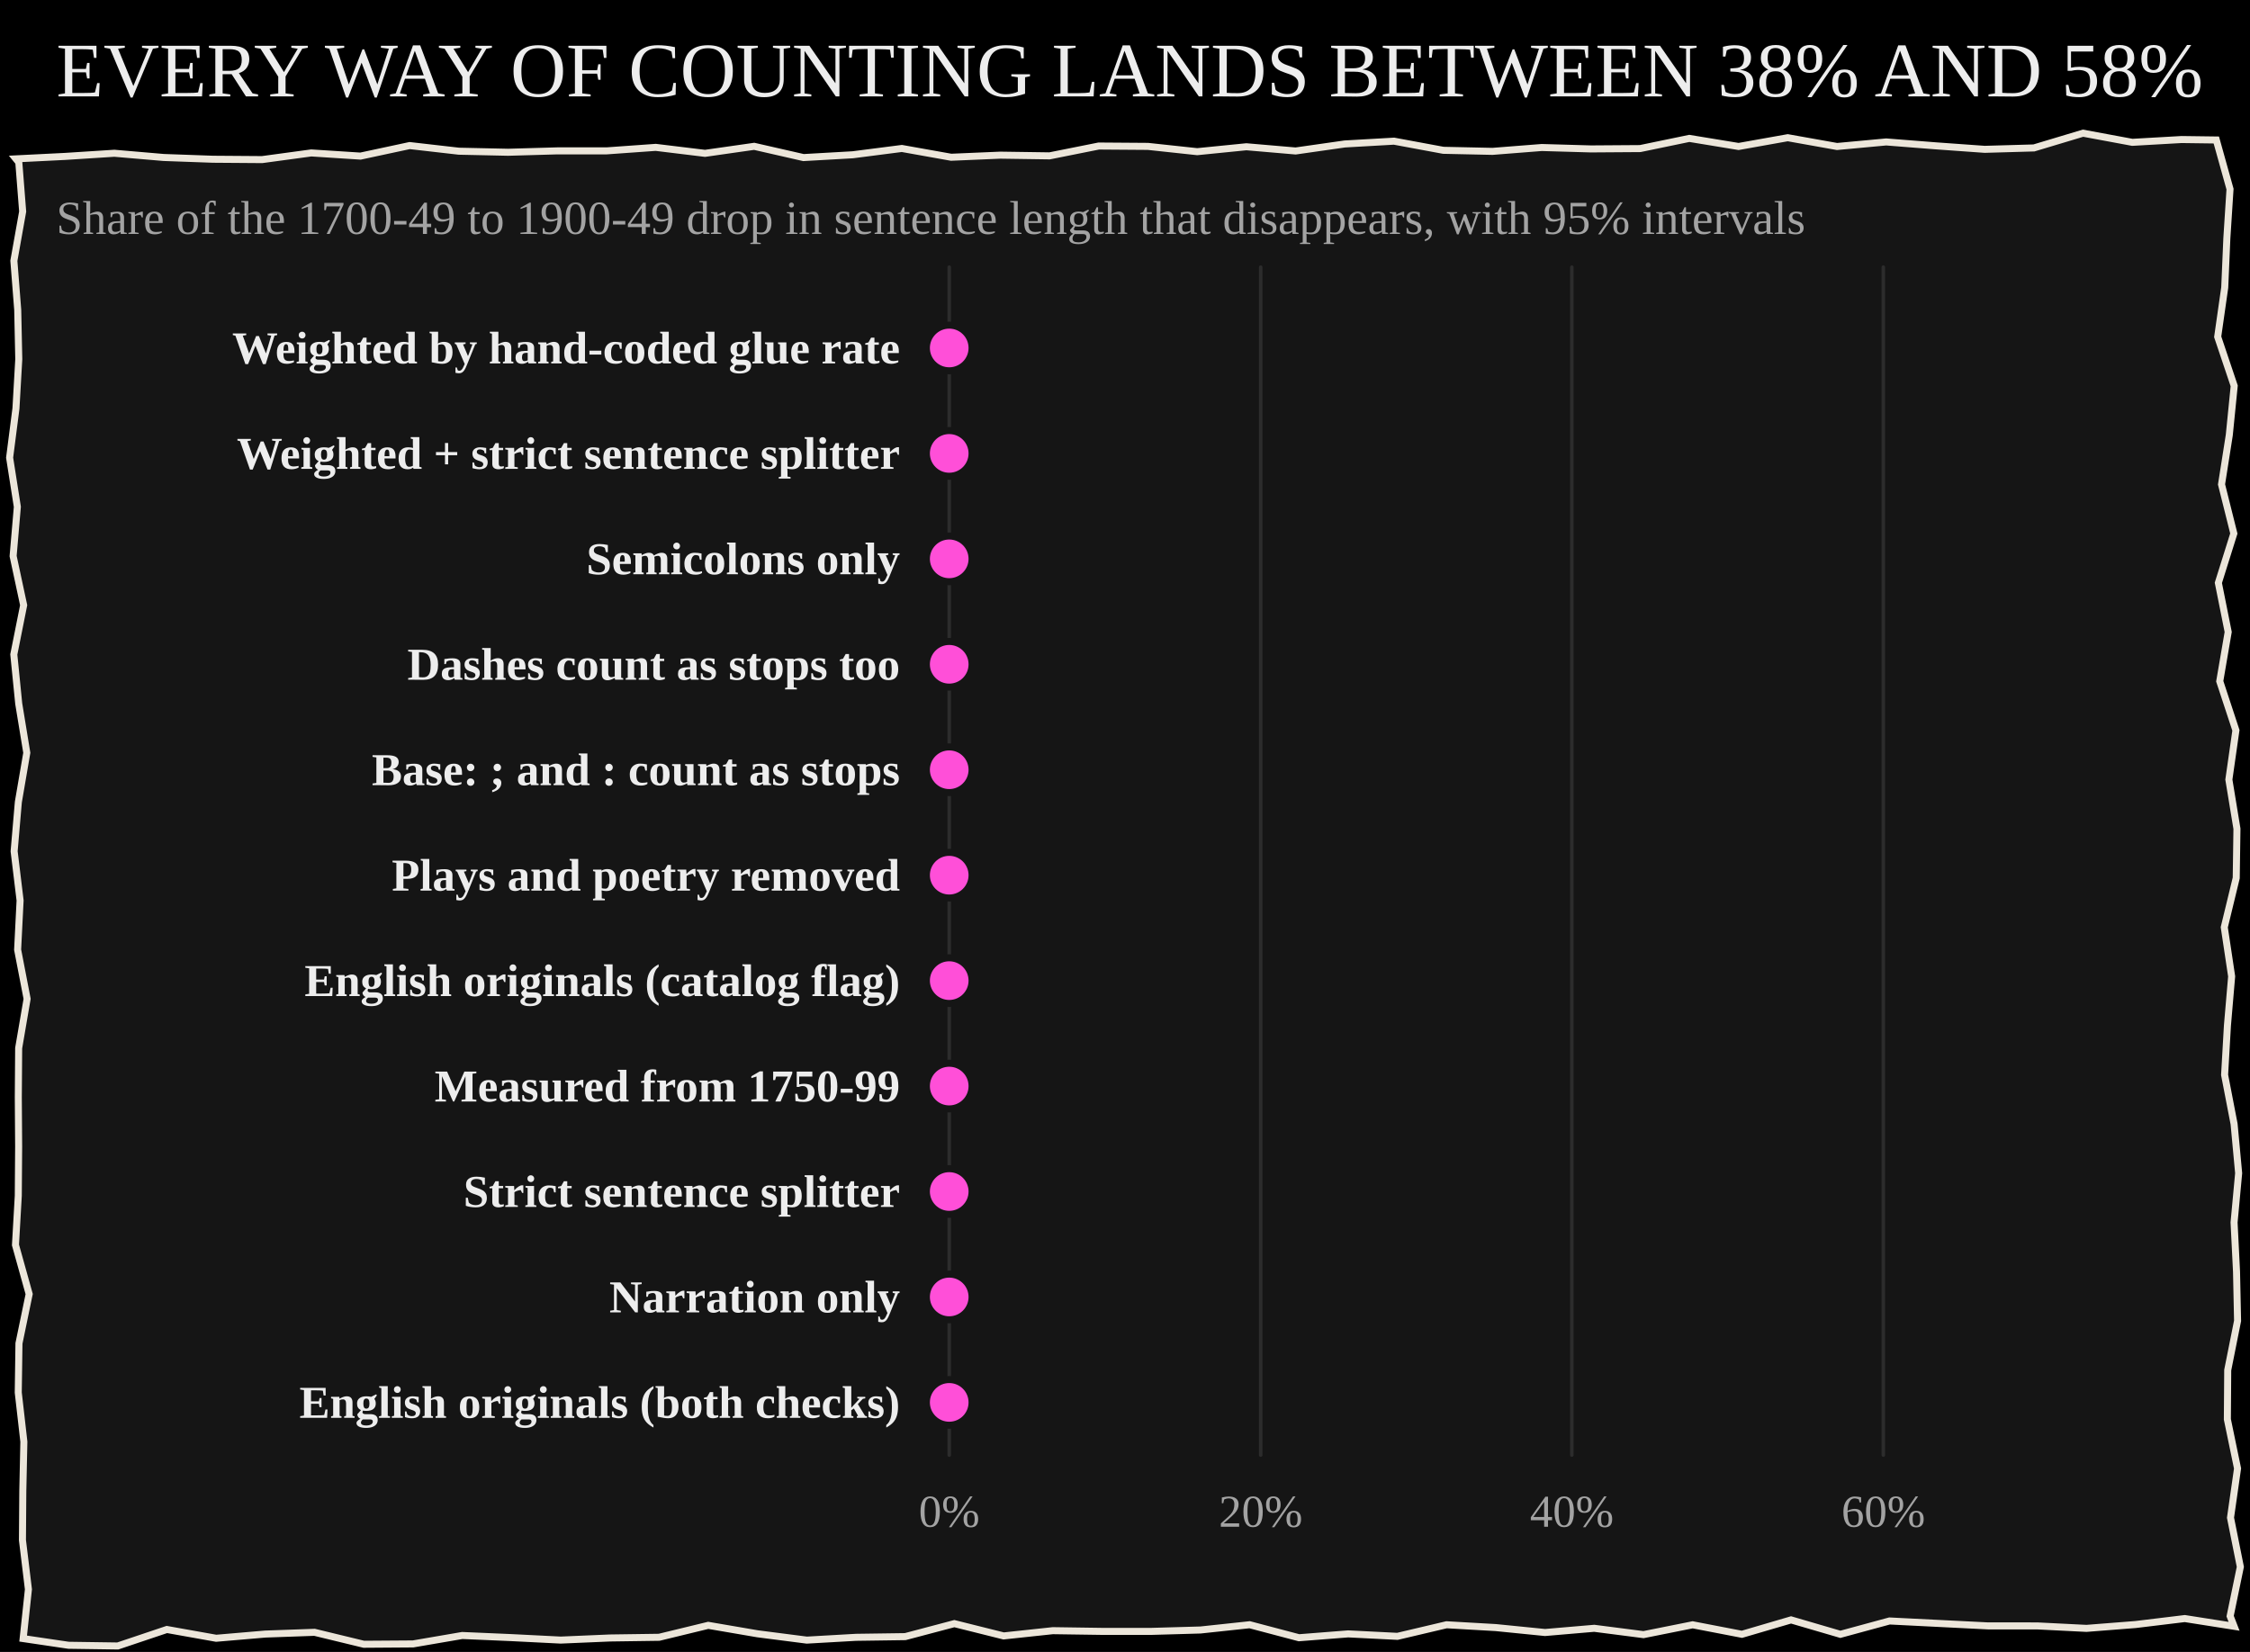
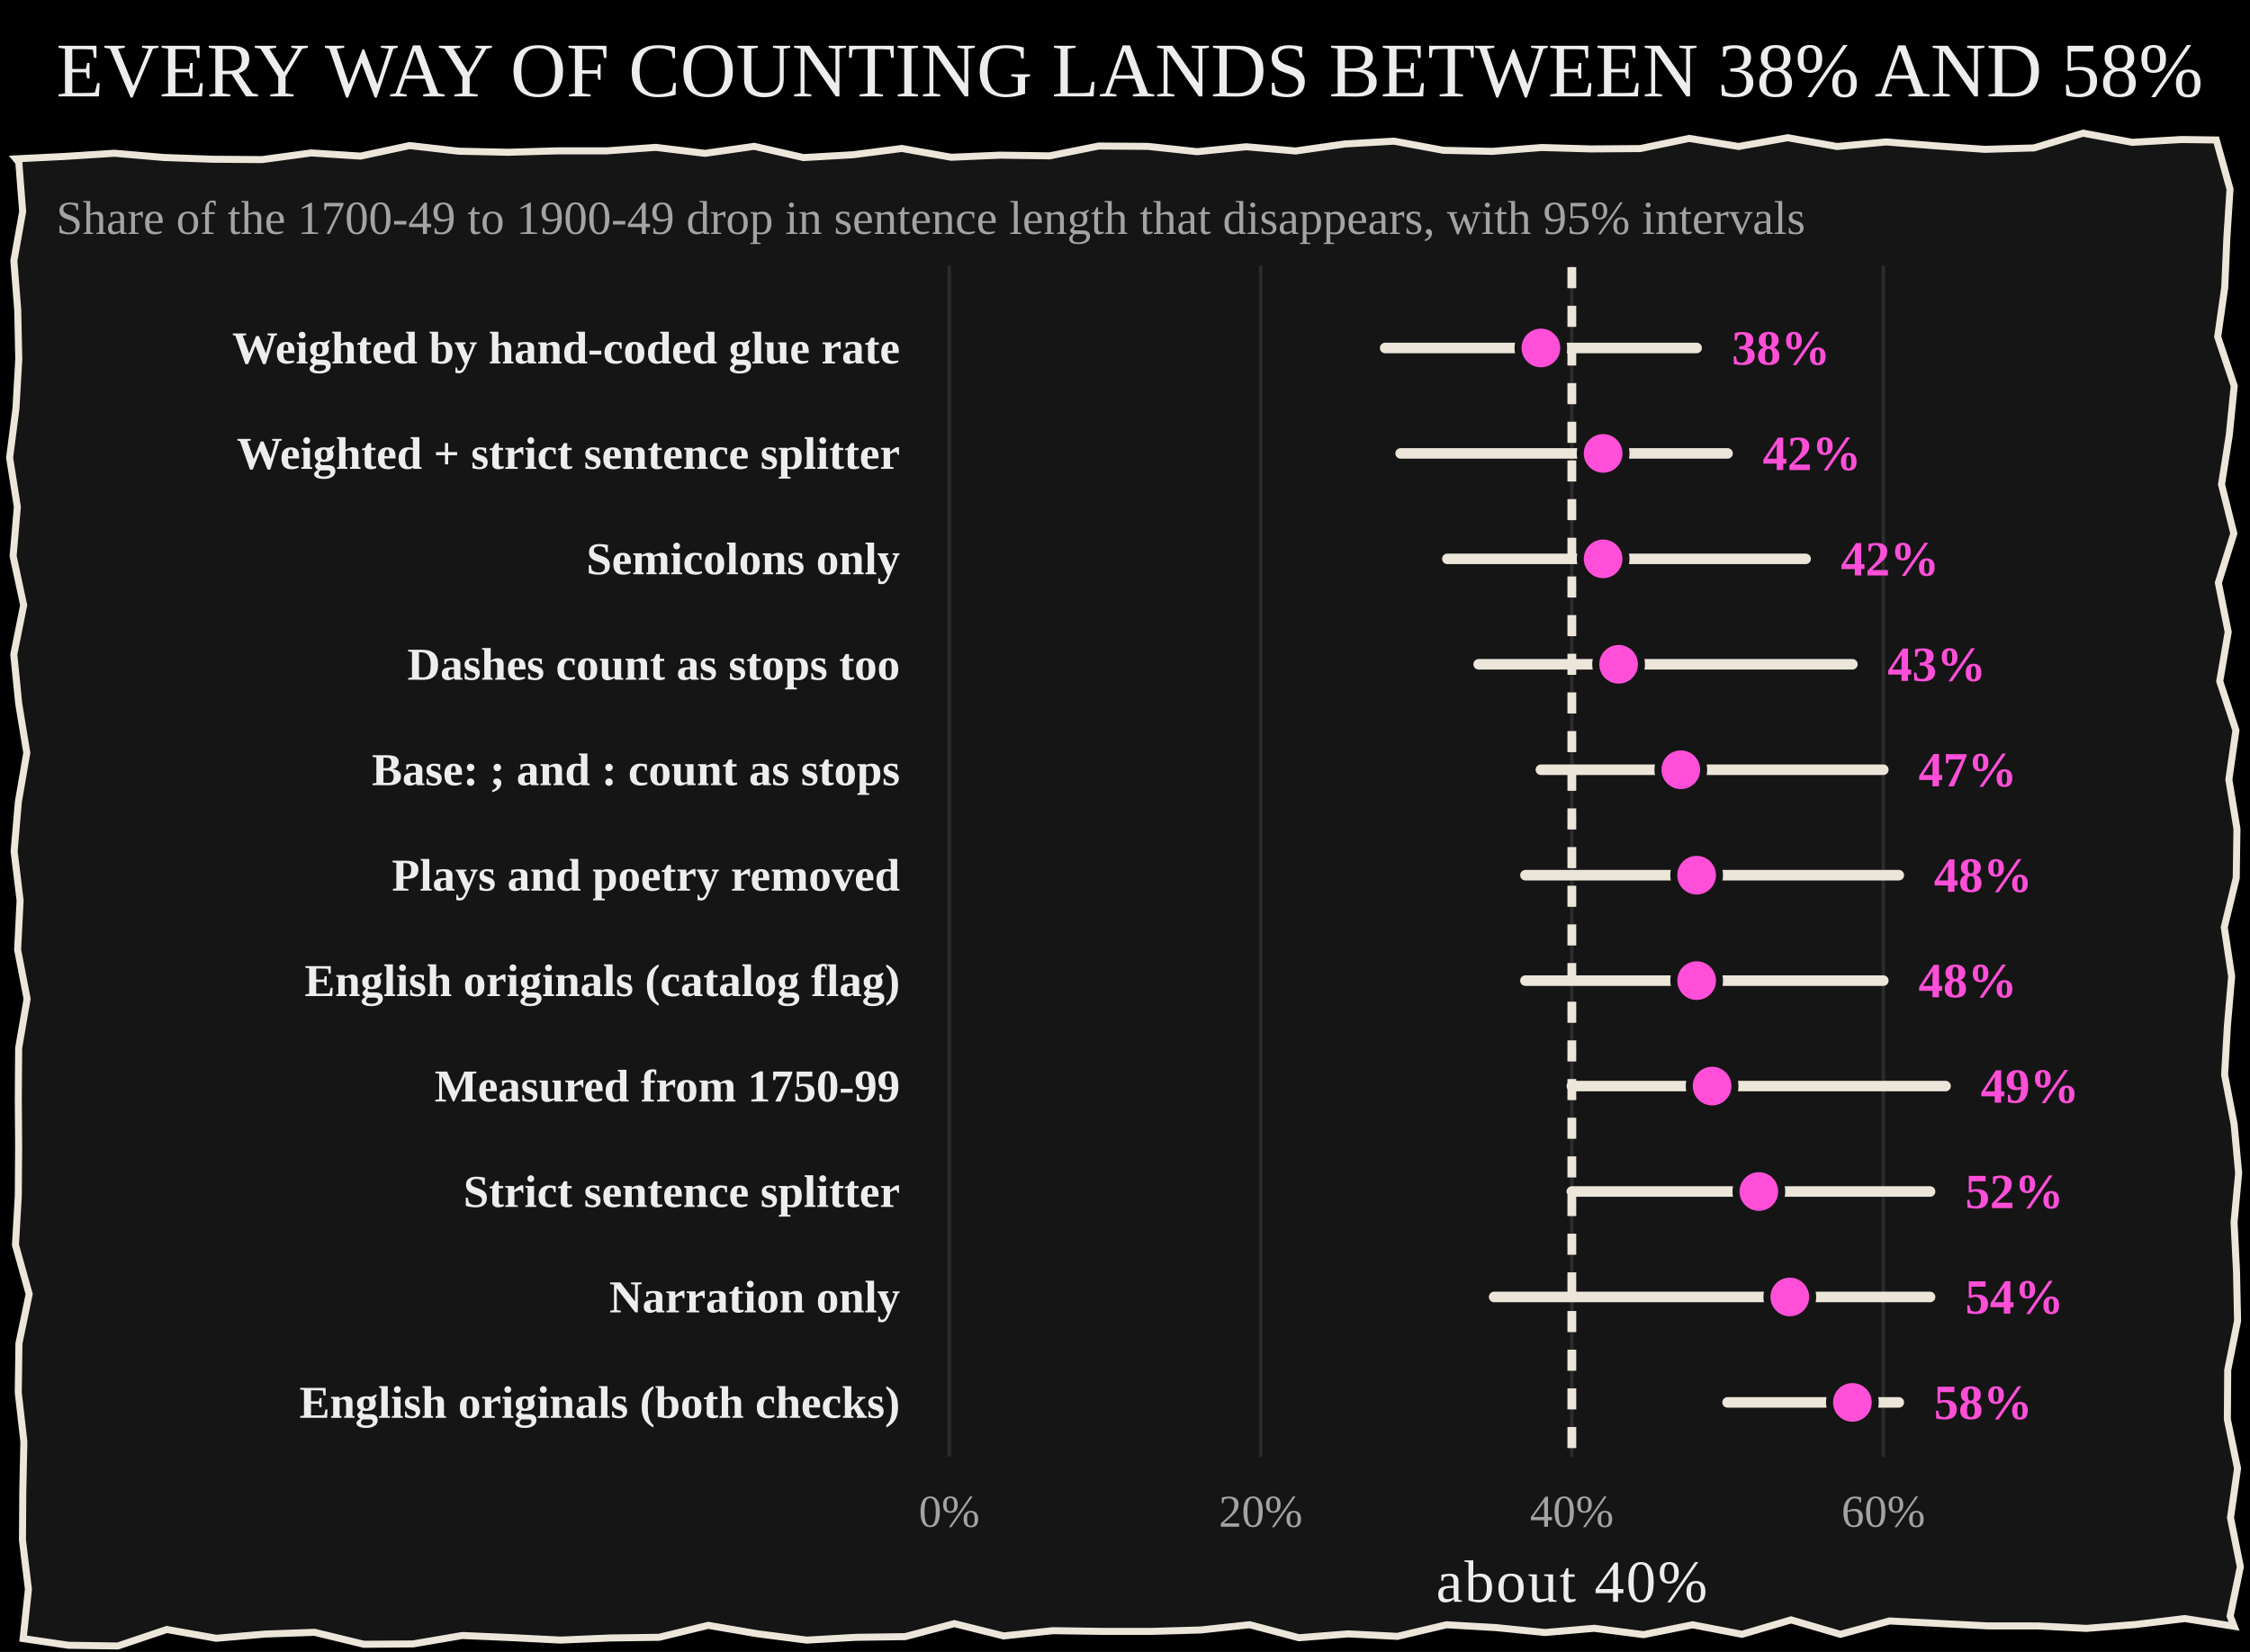
<svg xmlns="http://www.w3.org/2000/svg" viewBox="0 0 640 470" width="640" height="470" role="img" aria-label="Dot and interval chart: the share of the 1700-49 to 1900-49 drop in sentence length that disappears when semicolons and colons count as sentence ends, measured eleven ways with 95% bootstrap intervals. Weighted by the hand-coded glue rate: 38% (28 to 48). Weighted with a strict sentence splitter: 42%. Semicolons only: 42%. Dashes counted too: 43%. Base count: 47% (38 to 60). Plays and poetry removed: 48%. English originals: 48%. Measured from 1750-99: 49%. Strict sentence splitter: 52%. Narration only: 54%. English originals by both checks: 58% (50 to 61). Every estimate lands between 38% and 58%; a line marks about 40%.">
  <defs />
  <rect width="640" height="470" fill="#000000" />
  <path class="d-paper" d="M6,43 L20,42.4 L34,41.6 L48,42.9 L62,43.5 L76,43.7 L90,41.9 L104,42.9 L118,40 L132,41.7 L146,42.1 L160,41.8 L174,41.9 L188,41 L202,42.8 L216,40.9 L230,44.2 L244,43.5 L258,41.8 L272,44.4 L286,43.9 L300,44.2 L314,41.5 L328,41.7 L342,43.3 L356,42 L370,43.3 L384,41.4 L398,40.7 L412,43.4 L426,43.8 L440,42.8 L454,43.3 L468,43.3 L482,40.5 L496,42.9 L510,40.5 L524,43.1 L538,41.9 L552,43.1 L566,44.2 L580,43.9 L594,39.8 L608,42.5 L622,41.8 L631.9,42 L635.7,56 L634.7,70 L634,84 L631.9,98 L636.5,112 L635,126 L632.7,140 L636.1,154 L631.6,168 L634.3,182 L631.8,196 L636.3,210 L634.2,224 L636.4,238 L636.1,252 L632.6,266 L634.6,280 L633.3,294 L632.4,308 L635,322 L636.2,336 L634.8,350 L635.4,364 L635.6,378 L632.7,392 L632.5,406 L635.3,420 L633.2,434 L635.9,448 L632.9,462 L634,464.9 L620,462.6 L606,464.2 L592,465.2 L578,464.4 L564,464.3 L550,463.5 L536,462.7 L522,466.4 L508,462.2 L494,466.2 L480,463.4 L466,466.1 L452,464.2 L438,465.3 L424,463.8 L410,462.9 L396,466.1 L382,465.3 L368,466.3 L354,462.5 L340,463.9 L326,464.2 L312,464.1 L298,463.8 L284,465.2 L270,461.6 L256,465.2 L242,465.3 L228,466 L214,464.1 L200,461.6 L186,464.9 L172,465 L158,465.5 L144,464.7 L130,464 L116,466.3 L102,466.3 L88,462.8 L74,463.2 L60,464.3 L46,461.7 L32,466.3 L18,466 L5.1,464 L6.7,450 L5.1,436 L5.3,422 L5.7,408 L4.2,394 L4.5,380 L7.5,366 L3.7,352 L4.6,338 L4.8,324 L4.8,310 L5,296 L7.5,282 L4.9,268 L5.7,254 L4.1,240 L5.4,226 L7.9,212 L5.7,198 L4.4,184 L7.3,170 L4.4,156 L5.7,142 L3.6,128 L5.5,114 L6.4,100 L6.2,86 L5.2,72 L7.8,58 L6.8,44 Z" fill="#151515" stroke="#ece6da" stroke-width="2" transform="rotate(-0.4 320 253)" />
  <text x="16" y="20" font-family="var(--font-anton, Anton), Impact, sans-serif" font-size="22" fill="#ededed" text-anchor="start" dominant-baseline="central">EVERY WAY OF COUNTING LANDS BETWEEN 38% AND 58%</text>
  <text x="16" y="62" font-family="var(--font-hanken-grotesk, 'Hanken Grotesk'), Arial, sans-serif" font-size="13.5" fill="#a3a3a3" text-anchor="start" dominant-baseline="central">Share of the 1700-49 to 1900-49 drop in sentence length that disappears, with 95% intervals</text>
  <path d="M270,76 L270,414" fill="none" stroke="#2c2c2c" stroke-width="1" stroke-linecap="round" />
  <text x="270" y="430" font-family="var(--font-hanken-grotesk, 'Hanken Grotesk'), Arial, sans-serif" font-size="13" fill="#a3a3a3" text-anchor="middle" dominant-baseline="central">0%</text>
  <path d="M358.6,76 L358.6,414" fill="none" stroke="#2c2c2c" stroke-width="1" stroke-linecap="round" />
  <text x="358.6" y="430" font-family="var(--font-hanken-grotesk, 'Hanken Grotesk'), Arial, sans-serif" font-size="13" fill="#a3a3a3" text-anchor="middle" dominant-baseline="central">20%</text>
  <path d="M447.1,76 L447.1,414" fill="none" stroke="#2c2c2c" stroke-width="1" stroke-linecap="round" />
  <text x="447.1" y="430" font-family="var(--font-hanken-grotesk, 'Hanken Grotesk'), Arial, sans-serif" font-size="13" fill="#a3a3a3" text-anchor="middle" dominant-baseline="central">40%</text>
  <path d="M535.7,76 L535.7,414" fill="none" stroke="#2c2c2c" stroke-width="1" stroke-linecap="round" />
  <text x="535.7" y="430" font-family="var(--font-hanken-grotesk, 'Hanken Grotesk'), Arial, sans-serif" font-size="13" fill="#a3a3a3" text-anchor="middle" dominant-baseline="central">60%</text>
  <text x="256" y="99" font-family="var(--font-hanken-grotesk, 'Hanken Grotesk'), Arial, sans-serif" font-size="13" font-weight="600" fill="#ededed" text-anchor="end" dominant-baseline="central">Weighted by hand-coded glue rate</text>
  <text x="256" y="129" font-family="var(--font-hanken-grotesk, 'Hanken Grotesk'), Arial, sans-serif" font-size="13" font-weight="600" fill="#ededed" text-anchor="end" dominant-baseline="central">Weighted + strict sentence splitter</text>
  <text x="256" y="159" font-family="var(--font-hanken-grotesk, 'Hanken Grotesk'), Arial, sans-serif" font-size="13" font-weight="600" fill="#ededed" text-anchor="end" dominant-baseline="central">Semicolons only</text>
  <text x="256" y="189" font-family="var(--font-hanken-grotesk, 'Hanken Grotesk'), Arial, sans-serif" font-size="13" font-weight="600" fill="#ededed" text-anchor="end" dominant-baseline="central">Dashes count as stops too</text>
  <text x="256" y="219" font-family="var(--font-hanken-grotesk, 'Hanken Grotesk'), Arial, sans-serif" font-size="13" font-weight="600" fill="#ededed" text-anchor="end" dominant-baseline="central">Base: ; and : count as stops</text>
  <text x="256" y="249" font-family="var(--font-hanken-grotesk, 'Hanken Grotesk'), Arial, sans-serif" font-size="13" font-weight="600" fill="#ededed" text-anchor="end" dominant-baseline="central">Plays and poetry removed</text>
  <text x="256" y="279" font-family="var(--font-hanken-grotesk, 'Hanken Grotesk'), Arial, sans-serif" font-size="13" font-weight="600" fill="#ededed" text-anchor="end" dominant-baseline="central">English originals (catalog flag)</text>
  <text x="256" y="309" font-family="var(--font-hanken-grotesk, 'Hanken Grotesk'), Arial, sans-serif" font-size="13" font-weight="600" fill="#ededed" text-anchor="end" dominant-baseline="central">Measured from 1750-99</text>
  <text x="256" y="339" font-family="var(--font-hanken-grotesk, 'Hanken Grotesk'), Arial, sans-serif" font-size="13" font-weight="600" fill="#ededed" text-anchor="end" dominant-baseline="central">Strict sentence splitter</text>
  <text x="256" y="369" font-family="var(--font-hanken-grotesk, 'Hanken Grotesk'), Arial, sans-serif" font-size="13" font-weight="600" fill="#ededed" text-anchor="end" dominant-baseline="central">Narration only</text>
  <text x="256" y="399" font-family="var(--font-hanken-grotesk, 'Hanken Grotesk'), Arial, sans-serif" font-size="13" font-weight="600" fill="#ededed" text-anchor="end" dominant-baseline="central">English originals (both checks)</text>
-   <g class="anim-live">
-     <line y1="99" y2="99" stroke="#ece6da" stroke-width="3" stroke-linecap="round" x1="438.3" x2="438.3" opacity="0">
-       <animate attributeName="x1" calcMode="discrete" values="438.3;426.8;407.1;397.5;394.3;394" keyTimes="0;0.083;0.092;0.1;0.108;0.117" dur="10s" fill="freeze" />
-       <animate attributeName="x2" calcMode="discrete" values="438.3;449.8;469.4;479.1;482.3;482.6" keyTimes="0;0.083;0.092;0.1;0.108;0.117" dur="10s" fill="freeze" />
-       <animate attributeName="opacity" calcMode="discrete" values="0;1" keyTimes="0;0.083" dur="10s" fill="freeze" />
-     </line>
-     <circle cy="99" r="6.5" fill="#ff4fd8" stroke="#151515" stroke-width="2" cx="270">
-       <animate attributeName="cx" calcMode="discrete" values="270;310.7;386.4;430.8;451.2;454.9;449.1;441.2;438.3" keyTimes="0;0.033;0.042;0.05;0.058;0.067;0.075;0.083;0.092" dur="10s" fill="freeze" />
-     </circle>
-     <text x="492.6" y="99" font-family="var(--font-hanken-grotesk, 'Hanken Grotesk'), Arial, sans-serif" font-size="14" font-weight="700" fill="#ff4fd8" text-anchor="start" dominant-baseline="central" opacity="0">
-       <animate attributeName="opacity" calcMode="discrete" values="0;1" keyTimes="0;0.117" dur="10s" fill="freeze" />38%</text>
-     <line y1="129" y2="129" stroke="#ece6da" stroke-width="3" stroke-linecap="round" x1="456" x2="456" opacity="0">
-       <animate attributeName="x1" calcMode="discrete" values="456;434.7;412.1;401.6;398.6;398.4" keyTimes="0;0.1;0.108;0.117;0.125;0.133" dur="10s" fill="freeze" />
-       <animate attributeName="x2" calcMode="discrete" values="456;469.1;483;489.5;491.3;491.4" keyTimes="0;0.1;0.108;0.117;0.125;0.133" dur="10s" fill="freeze" />
-       <animate attributeName="opacity" calcMode="discrete" values="0;1" keyTimes="0;0.1" dur="10s" fill="freeze" />
-     </line>
-     <circle cy="129" r="6.5" fill="#ff4fd8" stroke="#151515" stroke-width="2" cx="270">
-       <animate attributeName="cx" calcMode="discrete" values="270;334.9;411;454.1;472.3;473.6;466.1;457.9;456" keyTimes="0;0.05;0.058;0.067;0.075;0.083;0.092;0.1;0.108" dur="10s" fill="freeze" />
-     </circle>
-     <text x="501.4" y="129" font-family="var(--font-hanken-grotesk, 'Hanken Grotesk'), Arial, sans-serif" font-size="14" font-weight="700" fill="#ff4fd8" text-anchor="start" dominant-baseline="central" opacity="0">
-       <animate attributeName="opacity" calcMode="discrete" values="0;1" keyTimes="0;0.133" dur="10s" fill="freeze" />42%</text>
-     <line y1="159" y2="159" stroke="#ece6da" stroke-width="3" stroke-linecap="round" x1="456" x2="456" opacity="0">
-       <animate attributeName="x1" calcMode="discrete" values="456;435.2;420;413.4;411.8;411.7" keyTimes="0;0.117;0.125;0.133;0.142;0.15" dur="10s" fill="freeze" />
-       <animate attributeName="x2" calcMode="discrete" values="456;483;502.8;511.4;513.5;513.6" keyTimes="0;0.117;0.125;0.133;0.142;0.15" dur="10s" fill="freeze" />
-       <animate attributeName="opacity" calcMode="discrete" values="0;1" keyTimes="0;0.117" dur="10s" fill="freeze" />
-     </line>
-     <circle cy="159" r="6.5" fill="#ff4fd8" stroke="#151515" stroke-width="2" cx="270">
-       <animate attributeName="cx" calcMode="discrete" values="270;353.2;422;459.5;473.7;472.6;464.3;456.9;456" keyTimes="0;0.067;0.075;0.083;0.092;0.1;0.108;0.117;0.125" dur="10s" fill="freeze" />
-     </circle>
-     <text x="523.6" y="159" font-family="var(--font-hanken-grotesk, 'Hanken Grotesk'), Arial, sans-serif" font-size="14" font-weight="700" fill="#ff4fd8" text-anchor="start" dominant-baseline="central" opacity="0">
-       <animate attributeName="opacity" calcMode="discrete" values="0;1" keyTimes="0;0.15" dur="10s" fill="freeze" />42%</text>
-     <line y1="189" y2="189" stroke="#ece6da" stroke-width="3" stroke-linecap="round" x1="460.4" x2="460.4" opacity="0">
-       <animate attributeName="x1" calcMode="discrete" values="460.4;438.2;426.3;421.5;420.6" keyTimes="0;0.133;0.142;0.15;0.158" dur="10s" fill="freeze" />
-       <animate attributeName="x2" calcMode="discrete" values="460.4;497.5;517.3;525.3;526.8;526.9" keyTimes="0;0.133;0.142;0.15;0.158;0.167" dur="10s" fill="freeze" />
-       <animate attributeName="opacity" calcMode="discrete" values="0;1" keyTimes="0;0.133" dur="10s" fill="freeze" />
-     </line>
-     <circle cy="189" r="6.5" fill="#ff4fd8" stroke="#151515" stroke-width="2" cx="270">
-       <animate attributeName="cx" calcMode="discrete" values="270;372.2;435.6;468.6;479.3;476;467;460.7;460.4" keyTimes="0;0.083;0.092;0.1;0.108;0.117;0.125;0.133;0.142" dur="10s" fill="freeze" />
-     </circle>
-     <text x="536.9" y="189" font-family="var(--font-hanken-grotesk, 'Hanken Grotesk'), Arial, sans-serif" font-size="14" font-weight="700" fill="#ff4fd8" text-anchor="start" dominant-baseline="central" opacity="0">
-       <animate attributeName="opacity" calcMode="discrete" values="0;1" keyTimes="0;0.167" dur="10s" fill="freeze" />43%</text>
-     <line y1="219" y2="219" stroke="#ece6da" stroke-width="3" stroke-linecap="round" x1="478.1" x2="478.1" opacity="0">
-       <animate attributeName="x1" calcMode="discrete" values="478.1;472.7;452.8;442.6;438.8;438.3" keyTimes="0;0.142;0.15;0.158;0.167;0.175" dur="10s" fill="freeze" />
-       <animate attributeName="x2" calcMode="discrete" values="478.1;486;514.7;529.5;534.9;535.7" keyTimes="0;0.142;0.15;0.158;0.167;0.175" dur="10s" fill="freeze" />
-       <animate attributeName="opacity" calcMode="discrete" values="0;1" keyTimes="0;0.142" dur="10s" fill="freeze" />
-     </line>
-     <circle cy="219" r="6.5" fill="#ff4fd8" stroke="#151515" stroke-width="2" cx="270">
-       <animate attributeName="cx" calcMode="discrete" values="270;296.2;398.7;460.6;491;499;493.4;483.5;478.1" keyTimes="0;0.092;0.1;0.108;0.117;0.125;0.133;0.142;0.15" dur="10s" fill="freeze" />
-     </circle>
-     <text x="545.7" y="219" font-family="var(--font-hanken-grotesk, 'Hanken Grotesk'), Arial, sans-serif" font-size="14" font-weight="700" fill="#ff4fd8" text-anchor="start" dominant-baseline="central" opacity="0">
-       <animate attributeName="opacity" calcMode="discrete" values="0;1" keyTimes="0;0.175" dur="10s" fill="freeze" />47%</text>
-     <line y1="249" y2="249" stroke="#ece6da" stroke-width="3" stroke-linecap="round" x1="482.6" x2="482.6" opacity="0">
-       <animate attributeName="x1" calcMode="discrete" values="482.6;469.9;448.3;437.7;434.2;433.9" keyTimes="0;0.158;0.167;0.175;0.183;0.192" dur="10s" fill="freeze" />
-       <animate attributeName="x2" calcMode="discrete" values="482.6;497.5;523.1;535.6;539.7;540.1" keyTimes="0;0.158;0.167;0.175;0.183;0.192" dur="10s" fill="freeze" />
-       <animate attributeName="opacity" calcMode="discrete" values="0;1" keyTimes="0;0.158" dur="10s" fill="freeze" />
-     </line>
-     <circle cy="249" r="6.5" fill="#ff4fd8" stroke="#151515" stroke-width="2" cx="270">
-       <animate attributeName="cx" calcMode="discrete" values="270;321.4;417.1;473.2;498.9;503.5;496.2;486.2;482.6" keyTimes="0;0.108;0.117;0.125;0.133;0.142;0.15;0.158;0.167" dur="10s" fill="freeze" />
-     </circle>
-     <text x="550.1" y="249" font-family="var(--font-hanken-grotesk, 'Hanken Grotesk'), Arial, sans-serif" font-size="14" font-weight="700" fill="#ff4fd8" text-anchor="start" dominant-baseline="central" opacity="0">
-       <animate attributeName="opacity" calcMode="discrete" values="0;1" keyTimes="0;0.192" dur="10s" fill="freeze" />48%</text>
-     <line y1="279" y2="279" stroke="#ece6da" stroke-width="3" stroke-linecap="round" x1="482.6" x2="482.6" opacity="0">
-       <animate attributeName="x1" calcMode="discrete" values="482.6;464.5;445.4;436.6;434;433.9" keyTimes="0;0.175;0.183;0.192;0.2;0.208" dur="10s" fill="freeze" />
-       <animate attributeName="x2" calcMode="discrete" values="482.6;502.2;523.1;532.8;535.6;535.7" keyTimes="0;0.175;0.183;0.192;0.2;0.208" dur="10s" fill="freeze" />
-       <animate attributeName="opacity" calcMode="discrete" values="0;1" keyTimes="0;0.175" dur="10s" fill="freeze" />
-     </line>
-     <circle cy="279" r="6.5" fill="#ff4fd8" stroke="#151515" stroke-width="2" cx="270">
-       <animate attributeName="cx" calcMode="discrete" values="270;344.2;431.2;480.5;501.2;502.7;494.1;484.8;482.6" keyTimes="0;0.125;0.133;0.142;0.15;0.158;0.167;0.175;0.183" dur="10s" fill="freeze" />
-     </circle>
-     <text x="545.7" y="279" font-family="var(--font-hanken-grotesk, 'Hanken Grotesk'), Arial, sans-serif" font-size="14" font-weight="700" fill="#ff4fd8" text-anchor="start" dominant-baseline="central" opacity="0">
-       <animate attributeName="opacity" calcMode="discrete" values="0;1" keyTimes="0;0.208" dur="10s" fill="freeze" />48%</text>
-     <line y1="309" y2="309" stroke="#ece6da" stroke-width="3" stroke-linecap="round" x1="487" x2="487" opacity="0">
-       <animate attributeName="x1" calcMode="discrete" values="487;468.3;454.6;448.6;447.2;447.1" keyTimes="0;0.192;0.2;0.208;0.217;0.225" dur="10s" fill="freeze" />
-       <animate attributeName="x2" calcMode="discrete" values="487;518.2;541;551;553.4" keyTimes="0;0.192;0.2;0.208;0.217" dur="10s" fill="freeze" />
-       <animate attributeName="opacity" calcMode="discrete" values="0;1" keyTimes="0;0.192" dur="10s" fill="freeze" />
-     </line>
-     <circle cy="309" r="6.5" fill="#ff4fd8" stroke="#151515" stroke-width="2" cx="270">
-       <animate attributeName="cx" calcMode="discrete" values="270;367;447.4;491.1;507.6;506.3;496.7;488;487" keyTimes="0;0.142;0.15;0.158;0.167;0.175;0.183;0.192;0.2" dur="10s" fill="freeze" />
-     </circle>
-     <text x="563.4" y="309" font-family="var(--font-hanken-grotesk, 'Hanken Grotesk'), Arial, sans-serif" font-size="14" font-weight="700" fill="#ff4fd8" text-anchor="start" dominant-baseline="central" opacity="0">
-       <animate attributeName="opacity" calcMode="discrete" values="0;1" keyTimes="0;0.225" dur="10s" fill="freeze" />49%</text>
-     <line y1="339" y2="339" stroke="#ece6da" stroke-width="3" stroke-linecap="round" x1="500.3" x2="500.3" opacity="0">
-       <animate attributeName="x1" calcMode="discrete" values="500.3;470.6;454.8;448.4;447.1" keyTimes="0;0.208;0.217;0.225;0.233" dur="10s" fill="freeze" />
-       <animate attributeName="x2" calcMode="discrete" values="500.3;527.5;542;547.9;549" keyTimes="0;0.208;0.217;0.225;0.233" dur="10s" fill="freeze" />
-       <animate attributeName="opacity" calcMode="discrete" values="0;1" keyTimes="0;0.208" dur="10s" fill="freeze" />
-     </line>
-     <circle cy="339" r="6.5" fill="#ff4fd8" stroke="#151515" stroke-width="2" cx="270">
-       <animate attributeName="cx" calcMode="discrete" values="270;393.6;470.3;510.1;523.1;519.1;508.3;500.6;500.3" keyTimes="0;0.158;0.167;0.175;0.183;0.192;0.2;0.208;0.217" dur="10s" fill="freeze" />
-     </circle>
-     <text x="559" y="339" font-family="var(--font-hanken-grotesk, 'Hanken Grotesk'), Arial, sans-serif" font-size="14" font-weight="700" fill="#ff4fd8" text-anchor="start" dominant-baseline="central" opacity="0">
-       <animate attributeName="opacity" calcMode="discrete" values="0;1" keyTimes="0;0.242" dur="10s" fill="freeze" />52%</text>
-     <line y1="369" y2="369" stroke="#ece6da" stroke-width="3" stroke-linecap="round" x1="509.1" x2="509.1" opacity="0">
-       <animate attributeName="x1" calcMode="discrete" values="509.1;497.7;455.7;434.1;426.1;425" keyTimes="0;0.217;0.225;0.233;0.242;0.25" dur="10s" fill="freeze" />
-       <animate attributeName="x2" calcMode="discrete" values="509.1;514.6;534.5;544.7;548.5;549" keyTimes="0;0.217;0.225;0.233;0.242;0.25" dur="10s" fill="freeze" />
-       <animate attributeName="opacity" calcMode="discrete" values="0;1" keyTimes="0;0.217" dur="10s" fill="freeze" />
-     </line>
-     <circle cy="369" r="6.5" fill="#ff4fd8" stroke="#151515" stroke-width="2" cx="270">
-       <animate attributeName="cx" calcMode="discrete" values="270;300.1;417.8;489;524;533.1;526.7;515.3;509.1" keyTimes="0;0.167;0.175;0.183;0.192;0.2;0.208;0.217;0.225" dur="10s" fill="freeze" />
-     </circle>
-     <text x="559" y="369" font-family="var(--font-hanken-grotesk, 'Hanken Grotesk'), Arial, sans-serif" font-size="14" font-weight="700" fill="#ff4fd8" text-anchor="start" dominant-baseline="central" opacity="0">
-       <animate attributeName="opacity" calcMode="discrete" values="0;1" keyTimes="0;0.25" dur="10s" fill="freeze" />54%</text>
-     <line y1="399" y2="399" stroke="#ece6da" stroke-width="3" stroke-linecap="round" x1="526.9" x2="526.9" opacity="0">
-       <animate attributeName="x1" calcMode="discrete" values="526.9;517.7;501.9;494.2;491.7;491.4" keyTimes="0;0.233;0.242;0.25;0.258;0.267" dur="10s" fill="freeze" />
-       <animate attributeName="x2" calcMode="discrete" values="526.9;530.3;536.2;539.1;540.1" keyTimes="0;0.233;0.242;0.25;0.258" dur="10s" fill="freeze" />
-       <animate attributeName="opacity" calcMode="discrete" values="0;1" keyTimes="0;0.233" dur="10s" fill="freeze" />
-     </line>
-     <circle cy="399" r="6.5" fill="#ff4fd8" stroke="#151515" stroke-width="2" cx="270">
-       <animate attributeName="cx" calcMode="discrete" values="270;332.1;447.7;515.5;546.6;552.1;543.3;531.3;526.9" keyTimes="0;0.183;0.192;0.2;0.208;0.217;0.225;0.233;0.242" dur="10s" fill="freeze" />
-     </circle>
-     <text x="550.1" y="399" font-family="var(--font-hanken-grotesk, 'Hanken Grotesk'), Arial, sans-serif" font-size="14" font-weight="700" fill="#ff4fd8" text-anchor="start" dominant-baseline="central" opacity="0">
-       <animate attributeName="opacity" calcMode="discrete" values="0;1" keyTimes="0;0.267" dur="10s" fill="freeze" />58%</text>
-     <line x1="447.1" x2="447.1" y1="76" stroke="#ece6da" stroke-width="2.5" stroke-dasharray="6 5" y2="76" opacity="0">
-       <animate attributeName="y2" calcMode="discrete" values="76;139.2;261.7;341;386.5;407.6;413.7;414" keyTimes="0;0.333;0.342;0.35;0.358;0.367;0.375;0.383" dur="10s" fill="freeze" />
-       <animate attributeName="opacity" calcMode="discrete" values="0;1" keyTimes="0;0.333" dur="10s" fill="freeze" />
-     </line>
-     <text x="447.1" y="450" font-family="var(--font-anton, Anton), Impact, sans-serif" font-size="17" fill="#ededed" text-anchor="middle" dominant-baseline="central" letter-spacing="0.5" opacity="0">
-       <animate attributeName="opacity" calcMode="discrete" values="0;1" keyTimes="0;0.383" dur="10s" fill="freeze" />about 40%</text>
-   </g>
-   <g class="anim-still" display="none">
-     <line y1="99" y2="99" stroke="#ece6da" stroke-width="3" stroke-linecap="round" x1="394" x2="482.6" opacity="1" />
-     <circle cy="99" r="6.5" fill="#ff4fd8" stroke="#151515" stroke-width="2" cx="438.3" />
-     <text x="492.6" y="99" font-family="var(--font-hanken-grotesk, 'Hanken Grotesk'), Arial, sans-serif" font-size="14" font-weight="700" fill="#ff4fd8" text-anchor="start" dominant-baseline="central" opacity="1">38%</text>
-     <line y1="129" y2="129" stroke="#ece6da" stroke-width="3" stroke-linecap="round" x1="398.4" x2="491.4" opacity="1" />
-     <circle cy="129" r="6.5" fill="#ff4fd8" stroke="#151515" stroke-width="2" cx="456" />
-     <text x="501.4" y="129" font-family="var(--font-hanken-grotesk, 'Hanken Grotesk'), Arial, sans-serif" font-size="14" font-weight="700" fill="#ff4fd8" text-anchor="start" dominant-baseline="central" opacity="1">42%</text>
-     <line y1="159" y2="159" stroke="#ece6da" stroke-width="3" stroke-linecap="round" x1="411.7" x2="513.6" opacity="1" />
-     <circle cy="159" r="6.5" fill="#ff4fd8" stroke="#151515" stroke-width="2" cx="456" />
-     <text x="523.6" y="159" font-family="var(--font-hanken-grotesk, 'Hanken Grotesk'), Arial, sans-serif" font-size="14" font-weight="700" fill="#ff4fd8" text-anchor="start" dominant-baseline="central" opacity="1">42%</text>
-     <line y1="189" y2="189" stroke="#ece6da" stroke-width="3" stroke-linecap="round" x1="420.6" x2="526.9" opacity="1" />
-     <circle cy="189" r="6.5" fill="#ff4fd8" stroke="#151515" stroke-width="2" cx="460.4" />
-     <text x="536.9" y="189" font-family="var(--font-hanken-grotesk, 'Hanken Grotesk'), Arial, sans-serif" font-size="14" font-weight="700" fill="#ff4fd8" text-anchor="start" dominant-baseline="central" opacity="1">43%</text>
-     <line y1="219" y2="219" stroke="#ece6da" stroke-width="3" stroke-linecap="round" x1="438.3" x2="535.7" opacity="1" />
-     <circle cy="219" r="6.5" fill="#ff4fd8" stroke="#151515" stroke-width="2" cx="478.1" />
-     <text x="545.7" y="219" font-family="var(--font-hanken-grotesk, 'Hanken Grotesk'), Arial, sans-serif" font-size="14" font-weight="700" fill="#ff4fd8" text-anchor="start" dominant-baseline="central" opacity="1">47%</text>
-     <line y1="249" y2="249" stroke="#ece6da" stroke-width="3" stroke-linecap="round" x1="433.9" x2="540.1" opacity="1" />
-     <circle cy="249" r="6.5" fill="#ff4fd8" stroke="#151515" stroke-width="2" cx="482.6" />
-     <text x="550.1" y="249" font-family="var(--font-hanken-grotesk, 'Hanken Grotesk'), Arial, sans-serif" font-size="14" font-weight="700" fill="#ff4fd8" text-anchor="start" dominant-baseline="central" opacity="1">48%</text>
-     <line y1="279" y2="279" stroke="#ece6da" stroke-width="3" stroke-linecap="round" x1="433.9" x2="535.7" opacity="1" />
-     <circle cy="279" r="6.5" fill="#ff4fd8" stroke="#151515" stroke-width="2" cx="482.6" />
-     <text x="545.7" y="279" font-family="var(--font-hanken-grotesk, 'Hanken Grotesk'), Arial, sans-serif" font-size="14" font-weight="700" fill="#ff4fd8" text-anchor="start" dominant-baseline="central" opacity="1">48%</text>
-     <line y1="309" y2="309" stroke="#ece6da" stroke-width="3" stroke-linecap="round" x1="447.1" x2="553.4" opacity="1" />
-     <circle cy="309" r="6.5" fill="#ff4fd8" stroke="#151515" stroke-width="2" cx="487" />
-     <text x="563.4" y="309" font-family="var(--font-hanken-grotesk, 'Hanken Grotesk'), Arial, sans-serif" font-size="14" font-weight="700" fill="#ff4fd8" text-anchor="start" dominant-baseline="central" opacity="1">49%</text>
-     <line y1="339" y2="339" stroke="#ece6da" stroke-width="3" stroke-linecap="round" x1="447.1" x2="549" opacity="1" />
-     <circle cy="339" r="6.5" fill="#ff4fd8" stroke="#151515" stroke-width="2" cx="500.3" />
-     <text x="559" y="339" font-family="var(--font-hanken-grotesk, 'Hanken Grotesk'), Arial, sans-serif" font-size="14" font-weight="700" fill="#ff4fd8" text-anchor="start" dominant-baseline="central" opacity="1">52%</text>
-     <line y1="369" y2="369" stroke="#ece6da" stroke-width="3" stroke-linecap="round" x1="425" x2="549" opacity="1" />
-     <circle cy="369" r="6.5" fill="#ff4fd8" stroke="#151515" stroke-width="2" cx="509.1" />
-     <text x="559" y="369" font-family="var(--font-hanken-grotesk, 'Hanken Grotesk'), Arial, sans-serif" font-size="14" font-weight="700" fill="#ff4fd8" text-anchor="start" dominant-baseline="central" opacity="1">54%</text>
-     <line y1="399" y2="399" stroke="#ece6da" stroke-width="3" stroke-linecap="round" x1="491.4" x2="540.1" opacity="1" />
-     <circle cy="399" r="6.5" fill="#ff4fd8" stroke="#151515" stroke-width="2" cx="526.9" />
-     <text x="550.1" y="399" font-family="var(--font-hanken-grotesk, 'Hanken Grotesk'), Arial, sans-serif" font-size="14" font-weight="700" fill="#ff4fd8" text-anchor="start" dominant-baseline="central" opacity="1">58%</text>
-     <line x1="447.1" x2="447.1" y1="76" stroke="#ece6da" stroke-width="2.5" stroke-dasharray="6 5" y2="414" opacity="1" />
-     <text x="447.1" y="450" font-family="var(--font-anton, Anton), Impact, sans-serif" font-size="17" fill="#ededed" text-anchor="middle" dominant-baseline="central" letter-spacing="0.5" opacity="1">about 40%</text>
-   </g>
+   <line y1="99" y2="99" stroke="#ece6da" stroke-width="3" stroke-linecap="round" x1="394" x2="482.6" opacity="1" />
+   <circle cy="99" r="6.5" fill="#ff4fd8" stroke="#151515" stroke-width="2" cx="438.3" />
+   <text x="492.6" y="99" font-family="var(--font-hanken-grotesk, 'Hanken Grotesk'), Arial, sans-serif" font-size="14" font-weight="700" fill="#ff4fd8" text-anchor="start" dominant-baseline="central" opacity="1">38%</text>
+   <line y1="129" y2="129" stroke="#ece6da" stroke-width="3" stroke-linecap="round" x1="398.4" x2="491.4" opacity="1" />
+   <circle cy="129" r="6.5" fill="#ff4fd8" stroke="#151515" stroke-width="2" cx="456" />
+   <text x="501.4" y="129" font-family="var(--font-hanken-grotesk, 'Hanken Grotesk'), Arial, sans-serif" font-size="14" font-weight="700" fill="#ff4fd8" text-anchor="start" dominant-baseline="central" opacity="1">42%</text>
+   <line y1="159" y2="159" stroke="#ece6da" stroke-width="3" stroke-linecap="round" x1="411.7" x2="513.6" opacity="1" />
+   <circle cy="159" r="6.5" fill="#ff4fd8" stroke="#151515" stroke-width="2" cx="456" />
+   <text x="523.6" y="159" font-family="var(--font-hanken-grotesk, 'Hanken Grotesk'), Arial, sans-serif" font-size="14" font-weight="700" fill="#ff4fd8" text-anchor="start" dominant-baseline="central" opacity="1">42%</text>
+   <line y1="189" y2="189" stroke="#ece6da" stroke-width="3" stroke-linecap="round" x1="420.6" x2="526.9" opacity="1" />
+   <circle cy="189" r="6.5" fill="#ff4fd8" stroke="#151515" stroke-width="2" cx="460.4" />
+   <text x="536.9" y="189" font-family="var(--font-hanken-grotesk, 'Hanken Grotesk'), Arial, sans-serif" font-size="14" font-weight="700" fill="#ff4fd8" text-anchor="start" dominant-baseline="central" opacity="1">43%</text>
+   <line y1="219" y2="219" stroke="#ece6da" stroke-width="3" stroke-linecap="round" x1="438.3" x2="535.7" opacity="1" />
+   <circle cy="219" r="6.5" fill="#ff4fd8" stroke="#151515" stroke-width="2" cx="478.1" />
+   <text x="545.7" y="219" font-family="var(--font-hanken-grotesk, 'Hanken Grotesk'), Arial, sans-serif" font-size="14" font-weight="700" fill="#ff4fd8" text-anchor="start" dominant-baseline="central" opacity="1">47%</text>
+   <line y1="249" y2="249" stroke="#ece6da" stroke-width="3" stroke-linecap="round" x1="433.9" x2="540.1" opacity="1" />
+   <circle cy="249" r="6.5" fill="#ff4fd8" stroke="#151515" stroke-width="2" cx="482.6" />
+   <text x="550.1" y="249" font-family="var(--font-hanken-grotesk, 'Hanken Grotesk'), Arial, sans-serif" font-size="14" font-weight="700" fill="#ff4fd8" text-anchor="start" dominant-baseline="central" opacity="1">48%</text>
+   <line y1="279" y2="279" stroke="#ece6da" stroke-width="3" stroke-linecap="round" x1="433.9" x2="535.7" opacity="1" />
+   <circle cy="279" r="6.5" fill="#ff4fd8" stroke="#151515" stroke-width="2" cx="482.6" />
+   <text x="545.7" y="279" font-family="var(--font-hanken-grotesk, 'Hanken Grotesk'), Arial, sans-serif" font-size="14" font-weight="700" fill="#ff4fd8" text-anchor="start" dominant-baseline="central" opacity="1">48%</text>
+   <line y1="309" y2="309" stroke="#ece6da" stroke-width="3" stroke-linecap="round" x1="447.1" x2="553.4" opacity="1" />
+   <circle cy="309" r="6.5" fill="#ff4fd8" stroke="#151515" stroke-width="2" cx="487" />
+   <text x="563.4" y="309" font-family="var(--font-hanken-grotesk, 'Hanken Grotesk'), Arial, sans-serif" font-size="14" font-weight="700" fill="#ff4fd8" text-anchor="start" dominant-baseline="central" opacity="1">49%</text>
+   <line y1="339" y2="339" stroke="#ece6da" stroke-width="3" stroke-linecap="round" x1="447.1" x2="549" opacity="1" />
+   <circle cy="339" r="6.5" fill="#ff4fd8" stroke="#151515" stroke-width="2" cx="500.3" />
+   <text x="559" y="339" font-family="var(--font-hanken-grotesk, 'Hanken Grotesk'), Arial, sans-serif" font-size="14" font-weight="700" fill="#ff4fd8" text-anchor="start" dominant-baseline="central" opacity="1">52%</text>
+   <line y1="369" y2="369" stroke="#ece6da" stroke-width="3" stroke-linecap="round" x1="425" x2="549" opacity="1" />
+   <circle cy="369" r="6.5" fill="#ff4fd8" stroke="#151515" stroke-width="2" cx="509.1" />
+   <text x="559" y="369" font-family="var(--font-hanken-grotesk, 'Hanken Grotesk'), Arial, sans-serif" font-size="14" font-weight="700" fill="#ff4fd8" text-anchor="start" dominant-baseline="central" opacity="1">54%</text>
+   <line y1="399" y2="399" stroke="#ece6da" stroke-width="3" stroke-linecap="round" x1="491.4" x2="540.1" opacity="1" />
+   <circle cy="399" r="6.5" fill="#ff4fd8" stroke="#151515" stroke-width="2" cx="526.9" />
+   <text x="550.1" y="399" font-family="var(--font-hanken-grotesk, 'Hanken Grotesk'), Arial, sans-serif" font-size="14" font-weight="700" fill="#ff4fd8" text-anchor="start" dominant-baseline="central" opacity="1">58%</text>
+   <line x1="447.1" x2="447.1" y1="76" stroke="#ece6da" stroke-width="2.5" stroke-dasharray="6 5" y2="414" opacity="1" />
+   <text x="447.1" y="450" font-family="var(--font-anton, Anton), Impact, sans-serif" font-size="17" fill="#ededed" text-anchor="middle" dominant-baseline="central" letter-spacing="0.5" opacity="1">about 40%</text>
</svg>
